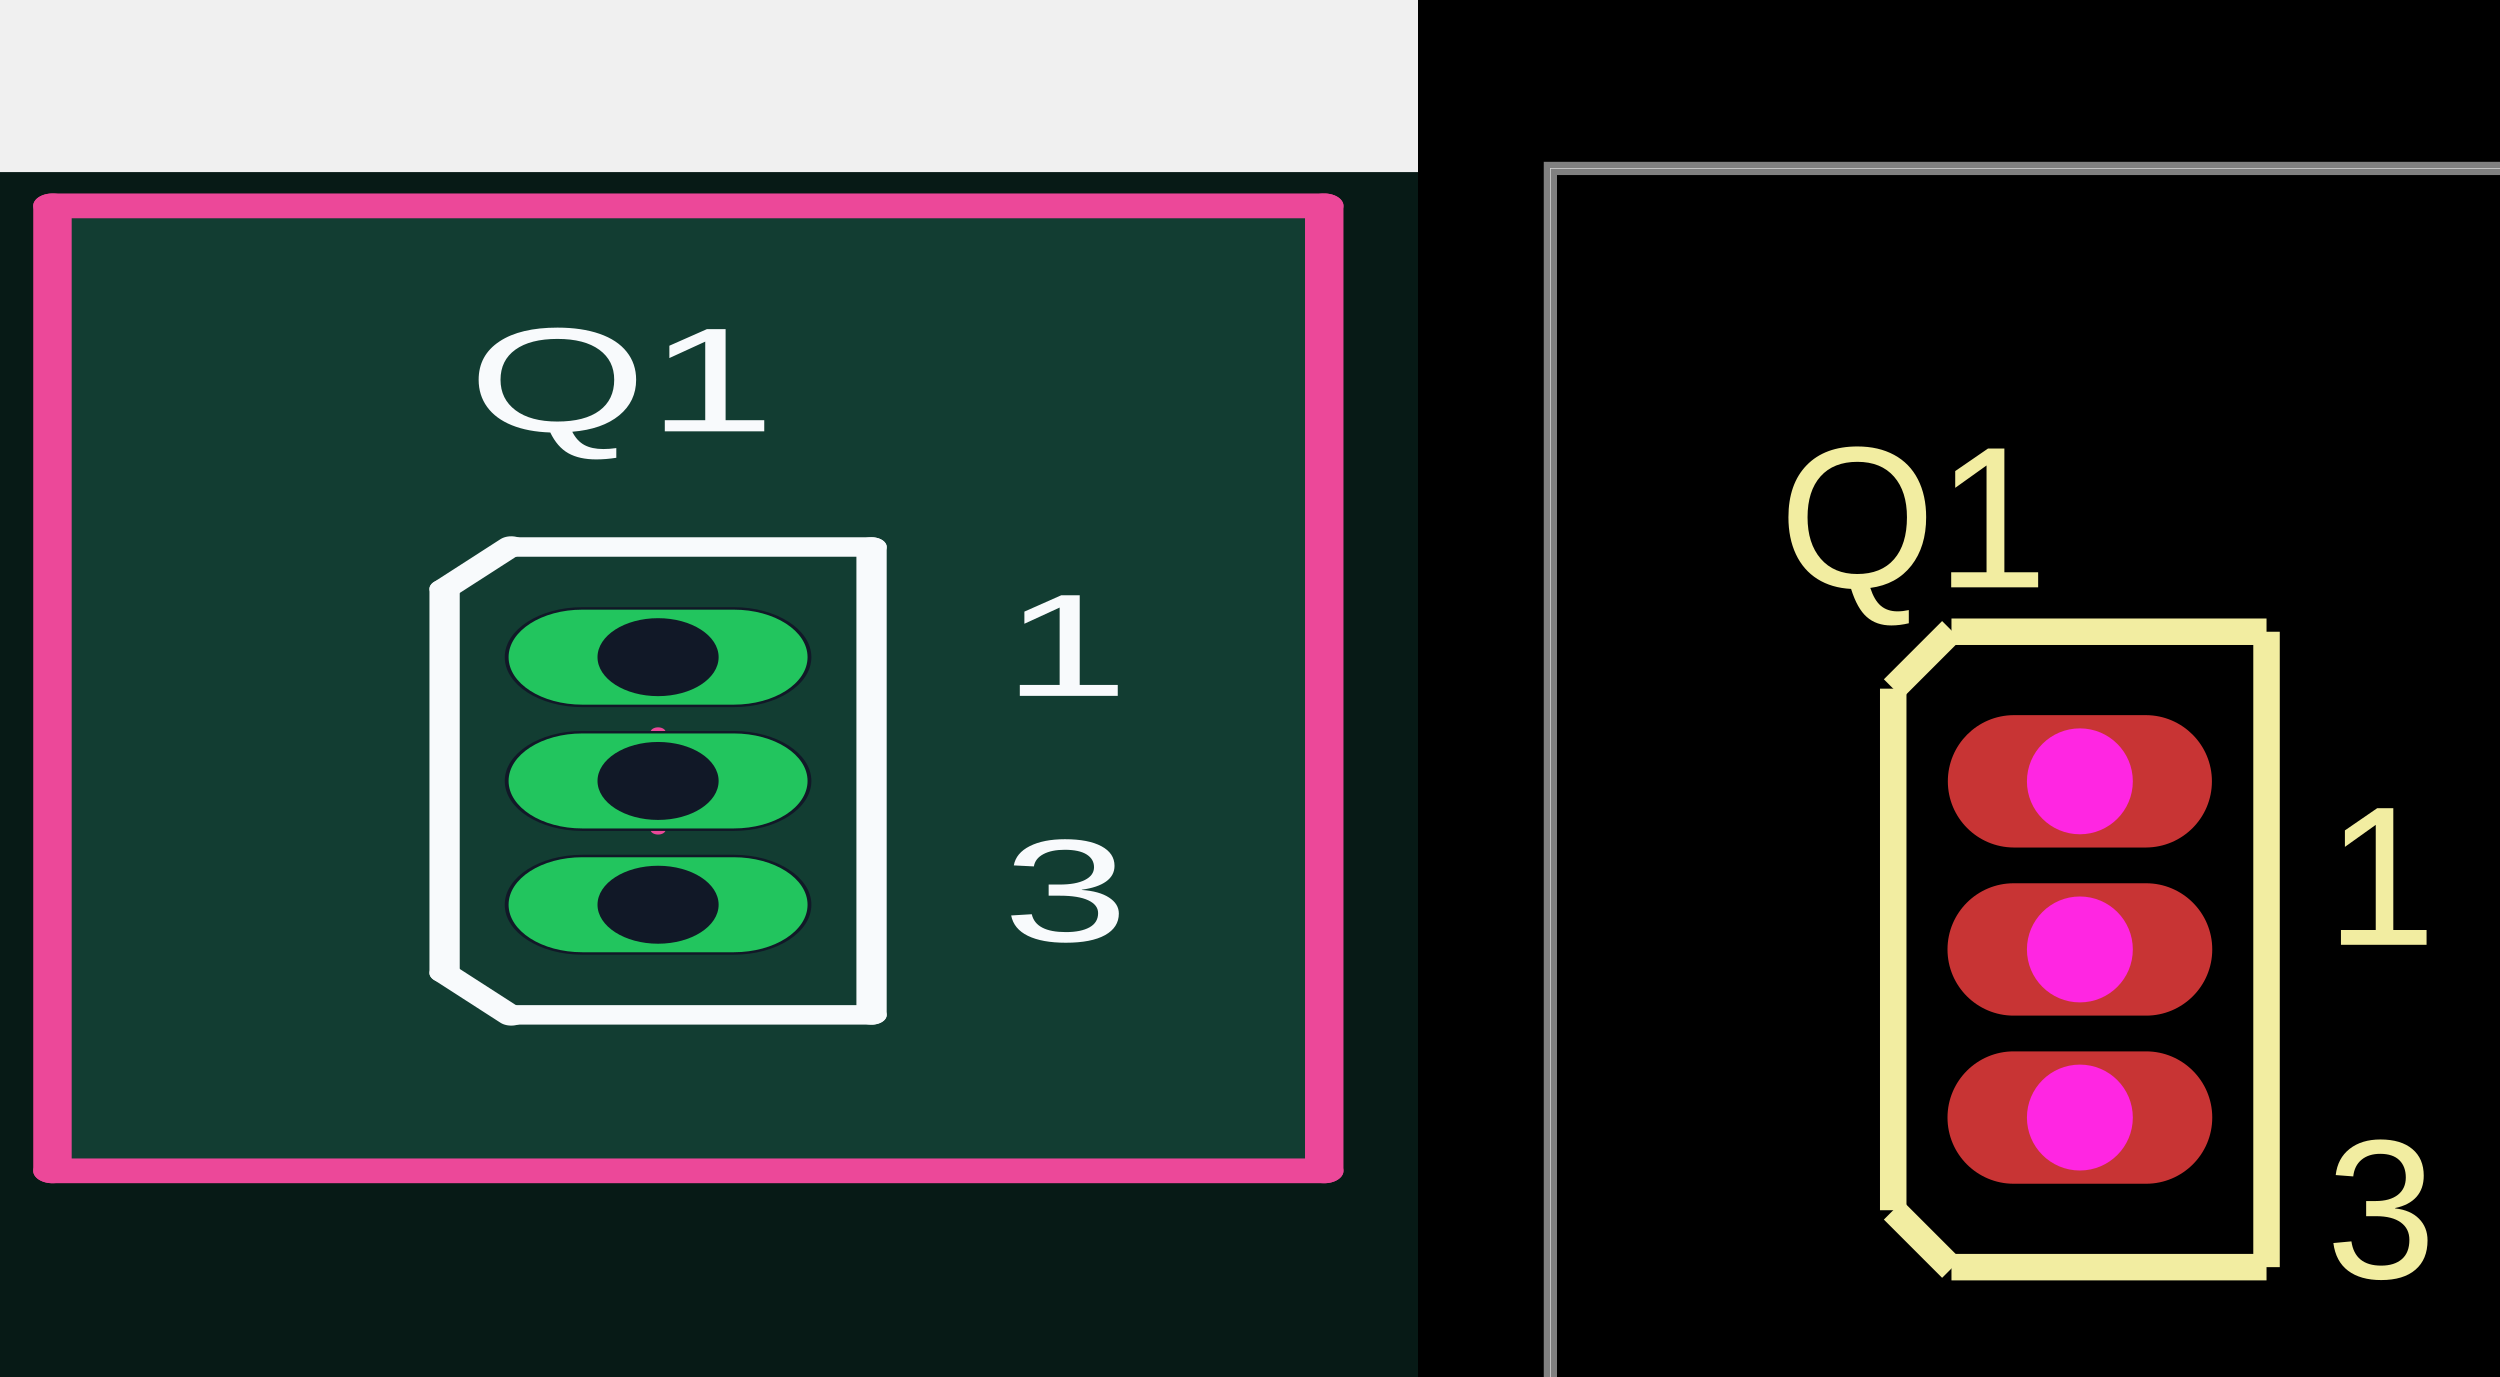
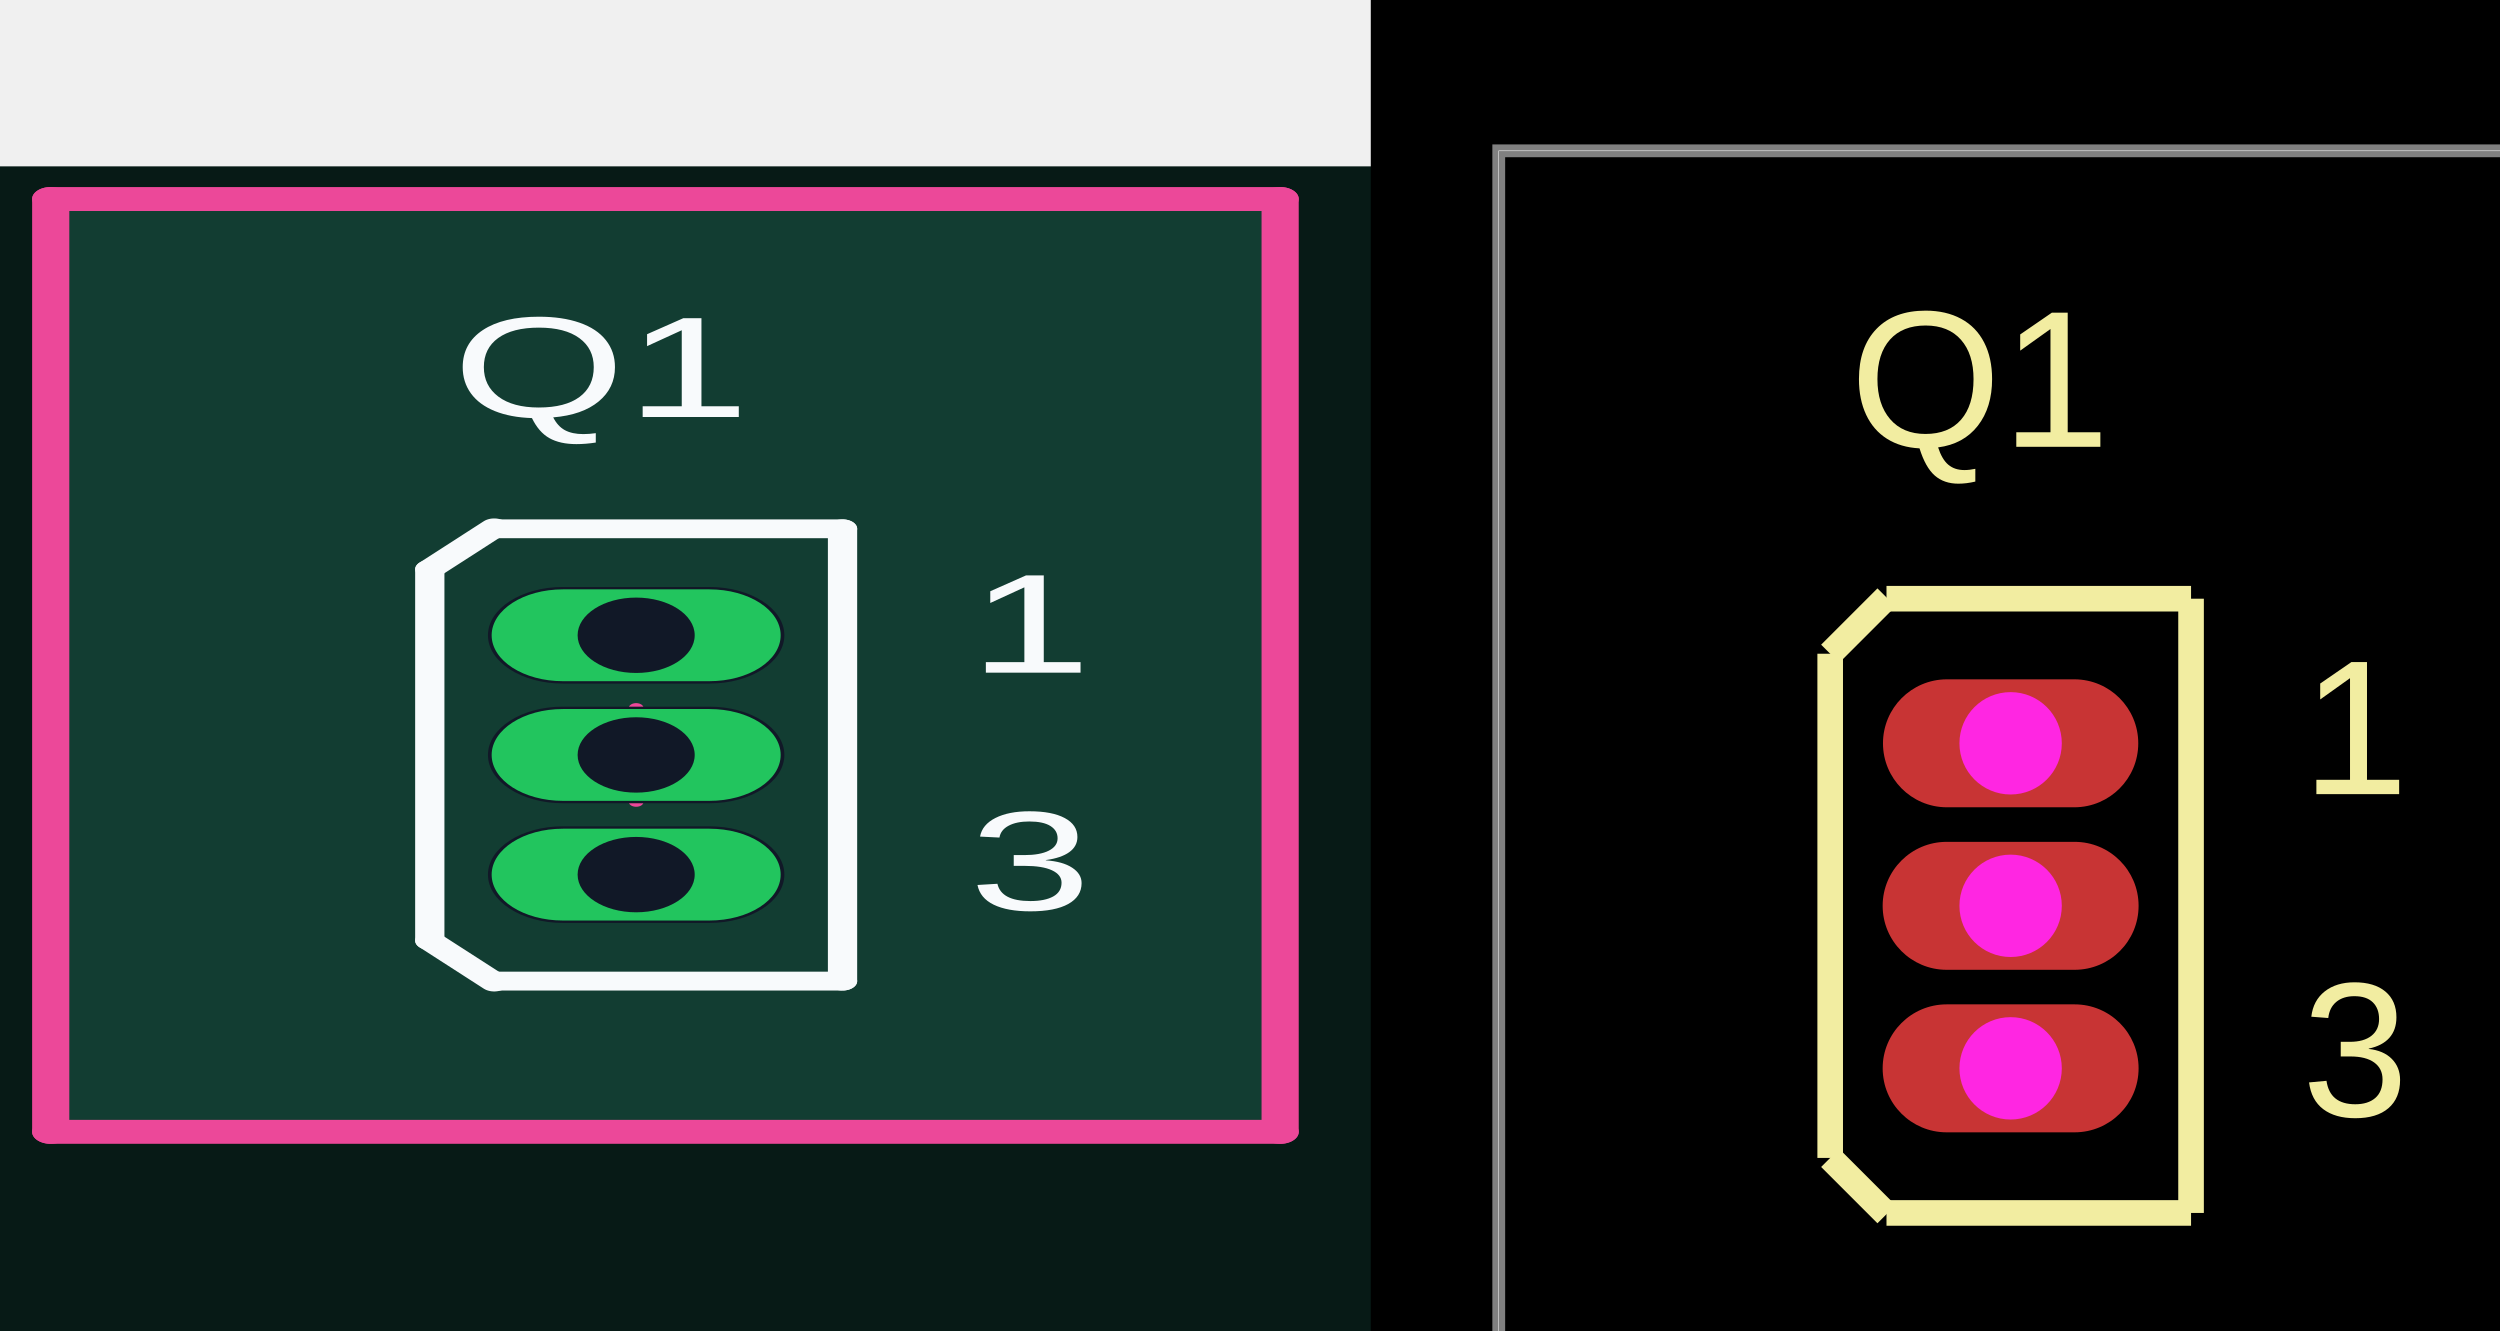
- <svg xmlns="http://www.w3.org/2000/svg" width="1452.748" height="800" viewBox="0 0 1452.748 800" aria-label="sample board: altiumts source on left, Circuit JSON on right" role="img">
+ <svg xmlns="http://www.w3.org/2000/svg" width="1502.788" height="800" viewBox="0 0 1502.788 800" aria-label="sample board: altiumts source on left, Circuit JSON on right" role="img">
  <g transform="translate(0, 100) scale(2.234686, 1.438686) translate(0, 0)">
    <rect width="100%" height="100%" fill="#071a16" />
    <g stroke-linecap="round" stroke-linejoin="round">
      <polygon data-record="BoardOutline" points="13.642,403.406 344.35,403.406 344.35,13.642 13.642,13.642 13.642,403.406" fill="#123d32" stroke="#6ee7b7" stroke-width="3" />
      <line data-record="Track" data-layer="MECHANICAL1" x1="13.642" y1="403.406" x2="344.35" y2="403.406" stroke="#ec4899" stroke-width="10" />
      <line data-record="Track" data-layer="MECHANICAL1" x1="344.35" y1="403.406" x2="344.35" y2="13.642" stroke="#ec4899" stroke-width="10" />
      <line data-record="Track" data-layer="MECHANICAL1" x1="13.642" y1="13.642" x2="344.35" y2="13.642" stroke="#ec4899" stroke-width="10" />
      <line data-record="Track" data-layer="MECHANICAL1" x1="13.642" y1="403.406" x2="13.642" y2="13.642" stroke="#ec4899" stroke-width="10" />
      <line data-record="Track" data-layer="TOPOVERLAY" x1="226.634" y1="340.413" x2="226.634" y2="151.437" stroke="#f8fafc" stroke-width="7.874" />
      <line data-record="Track" data-layer="TOPOVERLAY" x1="115.61" y1="323.484" x2="115.61" y2="168.366" stroke="#f8fafc" stroke-width="7.874" />
      <line data-record="Track" data-layer="TOPOVERLAY" x1="132.933" y1="340.413" x2="226.634" y2="340.413" stroke="#f8fafc" stroke-width="7.874" />
      <line data-record="Track" data-layer="TOPOVERLAY" x1="132.933" y1="151.437" x2="226.634" y2="151.437" stroke="#f8fafc" stroke-width="7.874" />
      <line data-record="Track" data-layer="TOPOVERLAY" x1="115.61" y1="168.366" x2="132.933" y2="151.043" stroke="#f8fafc" stroke-width="7.874" />
      <line data-record="Track" data-layer="TOPOVERLAY" x1="115.61" y1="323.484" x2="132.933" y2="340.807" stroke="#f8fafc" stroke-width="7.874" />
      <line data-record="Track" data-layer="MECHANICAL15" x1="171.122" y1="265.61" x2="171.122" y2="226.24" stroke="#ec4899" stroke-width="3.937" />
      <line data-record="Track" data-layer="MECHANICAL15" x1="151.437" y1="245.925" x2="190.807" y2="245.925" stroke="#ec4899" stroke-width="3.937" />
      <g data-record="Pad" data-layer="MULTILAYER" data-pad-name="3" data-pad-shape="ROUND" data-pad-stack-layer="0" data-plated="true">
        <rect x="131.752" y="276.24" width="78.74" height="39.37" rx="19.685" ry="19.685" fill="#22c55e" stroke="#111827" stroke-width="1" />
        <circle data-hole-shape="ROUND" cx="171.122" cy="295.925" r="15.748" fill="#111827" />
      </g>
      <g data-record="Pad" data-layer="MULTILAYER" data-pad-name="2" data-pad-shape="ROUND" data-pad-stack-layer="0" data-plated="true">
        <rect x="131.752" y="226.24" width="78.74" height="39.37" rx="19.685" ry="19.685" fill="#22c55e" stroke="#111827" stroke-width="1" />
        <circle data-hole-shape="ROUND" cx="171.122" cy="245.925" r="15.748" fill="#111827" />
      </g>
      <g data-record="Pad" data-layer="MULTILAYER" data-pad-name="1" data-pad-shape="ROUND" data-pad-stack-layer="0" data-plated="true">
        <rect x="131.752" y="176.24" width="78.74" height="39.37" rx="19.685" ry="19.685" fill="#22c55e" stroke="#111827" stroke-width="1" />
        <circle data-hole-shape="ROUND" cx="171.122" cy="195.925" r="15.748" fill="#111827" />
      </g>
      <text data-record="Text" data-layer="TOPOVERLAY" x="0" y="0" fill="#f8fafc" font-family="Arial, sans-serif" font-size="59.055" font-weight="normal" font-style="normal" text-anchor="start" dominant-baseline="text-after-edge" transform="translate(260.689 323.2092) rotate(0) scale(1 1)">3</text>
      <text data-record="Text" data-layer="TOPOVERLAY" x="0" y="0" fill="#f8fafc" font-family="Arial, sans-serif" font-size="59.055" font-weight="normal" font-style="normal" text-anchor="start" dominant-baseline="text-after-edge" transform="translate(260.689 224.0752) rotate(0) scale(1 1)">1</text>
      <text data-record="Text" data-layer="TOPOVERLAY" x="0" y="0" fill="#f8fafc" font-family="Arial, sans-serif" font-size="60" font-weight="normal" font-style="normal" text-anchor="start" dominant-baseline="text-after-edge" transform="translate(121.622 117.4252) rotate(0) scale(1 1)">Q1</text>
    </g>
  </g>
  <g transform="translate(824, 0)">
    <style />
-     <rect class="boundary" x="0" y="0" fill="#000" width="800" height="1017.895" data-type="pcb_background" data-pcb-layer="global" />
-     <rect class="pcb-boundary" fill="none" stroke="#fff" stroke-width="0.3" x="76.923" y="97.875" width="646.154" height="822.146" data-type="pcb_boundary" data-pcb-layer="global" />
-     <path class="pcb-board" d="M 76.923 859.413 L 723.077 859.413 L 723.077 97.875 L 76.923 97.875 L 76.923 859.413 Z" fill="none" stroke="rgba(255, 255, 255, 0.5)" stroke-width="7.692" data-type="pcb_board" data-pcb-layer="board" />
-     <line x1="493.077" y1="736.336" x2="493.077" y2="367.106" stroke="#f2eda1" stroke-width="15.385" class="pcb-silkscreen-line pcb-silkscreen-top" data-pcb-silkscreen-line-id="pcb_silkscreen_line_altium_157__stack1" data-type="pcb_silkscreen_line" data-pcb-layer="top" />
-     <line x1="276.153" y1="703.259" x2="276.153" y2="400.182" stroke="#f2eda1" stroke-width="15.385" class="pcb-silkscreen-line pcb-silkscreen-top" data-pcb-silkscreen-line-id="pcb_silkscreen_line_altium_158__stack1" data-type="pcb_silkscreen_line" data-pcb-layer="top" />
-     <line x1="310" y1="736.336" x2="493.077" y2="736.336" stroke="#f2eda1" stroke-width="15.385" class="pcb-silkscreen-line pcb-silkscreen-top" data-pcb-silkscreen-line-id="pcb_silkscreen_line_altium_159__stack1" data-type="pcb_silkscreen_line" data-pcb-layer="top" />
-     <line x1="310" y1="367.106" x2="493.077" y2="367.106" stroke="#f2eda1" stroke-width="15.385" class="pcb-silkscreen-line pcb-silkscreen-top" data-pcb-silkscreen-line-id="pcb_silkscreen_line_altium_160__stack1" data-type="pcb_silkscreen_line" data-pcb-layer="top" />
-     <line x1="276.153" y1="400.182" x2="310" y2="366.336" stroke="#f2eda1" stroke-width="15.385" class="pcb-silkscreen-line pcb-silkscreen-top" data-pcb-silkscreen-line-id="pcb_silkscreen_line_altium_161__stack1" data-type="pcb_silkscreen_line" data-pcb-layer="top" />
-     <line x1="276.153" y1="703.259" x2="310" y2="737.106" stroke="#f2eda1" stroke-width="15.385" class="pcb-silkscreen-line pcb-silkscreen-top" data-pcb-silkscreen-line-id="pcb_silkscreen_line_altium_162__stack1" data-type="pcb_silkscreen_line" data-pcb-layer="top" />
-     <text x="0" y="0" dx="0" dy="0" fill="#f2eda1" font-family="Arial, sans-serif" font-size="115.384" text-anchor="middle" dominant-baseline="central" transform="matrix(1,0,0,1,559.6154,702.7217)" class="pcb-silkscreen-text pcb-silkscreen-top" data-pcb-silkscreen-text-id="pcb_silkscreen_text_altium_165__stack1" stroke="none" data-type="pcb_silkscreen_text" data-pcb-layer="top">3</text>
-     <text x="0" y="0" dx="0" dy="0" fill="#f2eda1" font-family="Arial, sans-serif" font-size="115.384" text-anchor="middle" dominant-baseline="central" transform="matrix(1,0,0,1,559.6154,509.0292)" class="pcb-silkscreen-text pcb-silkscreen-top" data-pcb-silkscreen-text-id="pcb_silkscreen_text_altium_166__stack1" stroke="none" data-type="pcb_silkscreen_text" data-pcb-layer="top">1</text>
-     <text x="0" y="0" dx="0" dy="0" fill="#f2eda1" font-family="Arial, sans-serif" font-size="117.231" text-anchor="middle" dominant-baseline="central" transform="matrix(1,0,0,1,287.8999,300.6515)" class="pcb-silkscreen-text pcb-silkscreen-top" data-pcb-silkscreen-text-id="pcb_silkscreen_text_altium_167__stack1" stroke="none" data-type="pcb_silkscreen_text" data-pcb-layer="top">Q1</text>
-     <text x="0" y="0" dx="0" dy="0" fill="#f2eda1" font-family="Arial, sans-serif" font-size="117.231" text-anchor="middle" dominant-baseline="central" transform="matrix(1,0,0,1,287.8999,920.0207)" class="pcb-silkscreen-text pcb-silkscreen-top" data-pcb-silkscreen-text-id="pcb_silkscreen_text_altium_168__stack1" stroke="none" data-type="pcb_silkscreen_text" data-pcb-layer="top">MOSFET-N</text>
+     <rect class="boundary" x="0" y="0" fill="#000" width="800" height="942.857" data-type="pcb_background" data-pcb-layer="global" />
+     <rect class="pcb-boundary" fill="none" stroke="#fff" stroke-width="0.3" x="76.923" y="90.659" width="646.154" height="761.538" data-type="pcb_boundary" data-pcb-layer="global" />
+     <path class="pcb-board" d="M 76.923 852.198 L 723.077 852.198 L 723.077 90.659 L 76.923 90.659 L 76.923 852.198 Z" fill="none" stroke="rgba(255, 255, 255, 0.5)" stroke-width="7.692" data-type="pcb_board" data-pcb-layer="board" />
+     <line x1="493.077" y1="729.121" x2="493.077" y2="359.891" stroke="#f2eda1" stroke-width="15.385" class="pcb-silkscreen-line pcb-silkscreen-top" data-pcb-silkscreen-line-id="pcb_silkscreen_line_altium_157__stack1" data-type="pcb_silkscreen_line" data-pcb-layer="top" />
+     <line x1="276.153" y1="696.044" x2="276.153" y2="392.967" stroke="#f2eda1" stroke-width="15.385" class="pcb-silkscreen-line pcb-silkscreen-top" data-pcb-silkscreen-line-id="pcb_silkscreen_line_altium_158__stack1" data-type="pcb_silkscreen_line" data-pcb-layer="top" />
+     <line x1="310" y1="729.121" x2="493.077" y2="729.121" stroke="#f2eda1" stroke-width="15.385" class="pcb-silkscreen-line pcb-silkscreen-top" data-pcb-silkscreen-line-id="pcb_silkscreen_line_altium_159__stack1" data-type="pcb_silkscreen_line" data-pcb-layer="top" />
+     <line x1="310" y1="359.891" x2="493.077" y2="359.891" stroke="#f2eda1" stroke-width="15.385" class="pcb-silkscreen-line pcb-silkscreen-top" data-pcb-silkscreen-line-id="pcb_silkscreen_line_altium_160__stack1" data-type="pcb_silkscreen_line" data-pcb-layer="top" />
+     <line x1="276.153" y1="392.967" x2="310" y2="359.121" stroke="#f2eda1" stroke-width="15.385" class="pcb-silkscreen-line pcb-silkscreen-top" data-pcb-silkscreen-line-id="pcb_silkscreen_line_altium_161__stack1" data-type="pcb_silkscreen_line" data-pcb-layer="top" />
+     <line x1="276.153" y1="696.044" x2="310" y2="729.89" stroke="#f2eda1" stroke-width="15.385" class="pcb-silkscreen-line pcb-silkscreen-top" data-pcb-silkscreen-line-id="pcb_silkscreen_line_altium_162__stack1" data-type="pcb_silkscreen_line" data-pcb-layer="top" />
+     <text x="0" y="0" dx="0" dy="0" fill="#f2eda1" font-family="Arial, sans-serif" font-size="115.384" text-anchor="start" dominant-baseline="text-after-edge" transform="matrix(1,0,0,1,559.6154,695.5065)" class="pcb-silkscreen-text pcb-silkscreen-top" data-pcb-silkscreen-text-id="pcb_silkscreen_text_altium_165__stack1" stroke="none" data-type="pcb_silkscreen_text" data-pcb-layer="top">3</text>
+     <text x="0" y="0" dx="0" dy="0" fill="#f2eda1" font-family="Arial, sans-serif" font-size="115.384" text-anchor="start" dominant-baseline="text-after-edge" transform="matrix(1,0,0,1,559.6154,501.814)" class="pcb-silkscreen-text pcb-silkscreen-top" data-pcb-silkscreen-text-id="pcb_silkscreen_text_altium_166__stack1" stroke="none" data-type="pcb_silkscreen_text" data-pcb-layer="top">1</text>
+     <text x="0" y="0" dx="0" dy="0" fill="#f2eda1" font-family="Arial, sans-serif" font-size="117.231" text-anchor="start" dominant-baseline="text-after-edge" transform="matrix(1,0,0,1,287.8999,293.4363)" class="pcb-silkscreen-text pcb-silkscreen-top" data-pcb-silkscreen-text-id="pcb_silkscreen_text_altium_167__stack1" stroke="none" data-type="pcb_silkscreen_text" data-pcb-layer="top">Q1</text>
    <g data-type="pcb_plated_hole" data-pcb-layer="through">
-       <path class="pcb-hole-outer" fill="rgb(200, 52, 52)" d="M-38.461,-38.461 h76.923 a38.461,38.461 0 0 1 0,76.923 h-76.923 a38.461,38.461 0 0 1 0,-76.923 z" transform="translate(384.6153 649.413)" data-type="pcb_plated_hole" data-pcb-layer="top" />
-       <path class="pcb-hole-inner" fill="#FF26E2" d="M-30.769,0 a30.769,30.769 0 0 1 61.538,0 a30.769,30.769 0 0 1 -61.538,0 z" transform="translate(384.6153 649.413)" data-type="pcb_plated_hole_drill" data-pcb-layer="drill" />
+       <path class="pcb-hole-outer" fill="rgb(200, 52, 52)" d="M-38.461,-38.461 h76.923 a38.461,38.461 0 0 1 0,76.923 h-76.923 a38.461,38.461 0 0 1 0,-76.923 z" transform="translate(384.6153 642.1978)" data-type="pcb_plated_hole" data-pcb-layer="top" />
+       <path class="pcb-hole-inner" fill="#FF26E2" d="M-30.769,0 a30.769,30.769 0 0 1 61.538,0 a30.769,30.769 0 0 1 -61.538,0 z" transform="translate(384.6153 642.1978)" data-type="pcb_plated_hole_drill" data-pcb-layer="drill" />
    </g>
    <g data-type="pcb_plated_hole" data-pcb-layer="through">
-       <path class="pcb-hole-outer" fill="rgb(200, 52, 52)" d="M-38.461,-38.461 h76.923 a38.461,38.461 0 0 1 0,76.923 h-76.923 a38.461,38.461 0 0 1 0,-76.923 z" transform="translate(384.6153 551.7207)" data-type="pcb_plated_hole" data-pcb-layer="top" />
-       <path class="pcb-hole-inner" fill="#FF26E2" d="M-30.769,0 a30.769,30.769 0 0 1 61.538,0 a30.769,30.769 0 0 1 -61.538,0 z" transform="translate(384.6153 551.7207)" data-type="pcb_plated_hole_drill" data-pcb-layer="drill" />
+       <path class="pcb-hole-outer" fill="rgb(200, 52, 52)" d="M-38.461,-38.461 h76.923 a38.461,38.461 0 0 1 0,76.923 h-76.923 a38.461,38.461 0 0 1 0,-76.923 z" transform="translate(384.6153 544.5055)" data-type="pcb_plated_hole" data-pcb-layer="top" />
+       <path class="pcb-hole-inner" fill="#FF26E2" d="M-30.769,0 a30.769,30.769 0 0 1 61.538,0 a30.769,30.769 0 0 1 -61.538,0 z" transform="translate(384.6153 544.5055)" data-type="pcb_plated_hole_drill" data-pcb-layer="drill" />
    </g>
    <g data-type="pcb_plated_hole" data-pcb-layer="through">
-       <path class="pcb-hole-outer" fill="rgb(200, 52, 52)" d="M-38.462,-38.462 h76.923 a38.462,38.462 0 0 1 0,76.923 h-76.923 a38.462,38.462 0 0 1 0,-76.923 z" transform="translate(384.6153 454.0284)" data-type="pcb_plated_hole" data-pcb-layer="top" />
-       <path class="pcb-hole-inner" fill="#FF26E2" d="M-30.769,0 a30.769,30.769 0 0 1 61.539,0 a30.769,30.769 0 0 1 -61.539,0 z" transform="translate(384.6153 454.0284)" data-type="pcb_plated_hole_drill" data-pcb-layer="drill" />
+       <path class="pcb-hole-outer" fill="rgb(200, 52, 52)" d="M-38.462,-38.462 h76.923 a38.462,38.462 0 0 1 0,76.923 h-76.923 a38.462,38.462 0 0 1 0,-76.923 z" transform="translate(384.6153 446.8132)" data-type="pcb_plated_hole" data-pcb-layer="top" />
+       <path class="pcb-hole-inner" fill="#FF26E2" d="M-30.769,0 a30.769,30.769 0 0 1 61.539,0 a30.769,30.769 0 0 1 -61.539,0 z" transform="translate(384.6153 446.8132)" data-type="pcb_plated_hole_drill" data-pcb-layer="drill" />
    </g>
  </g>
</svg>
